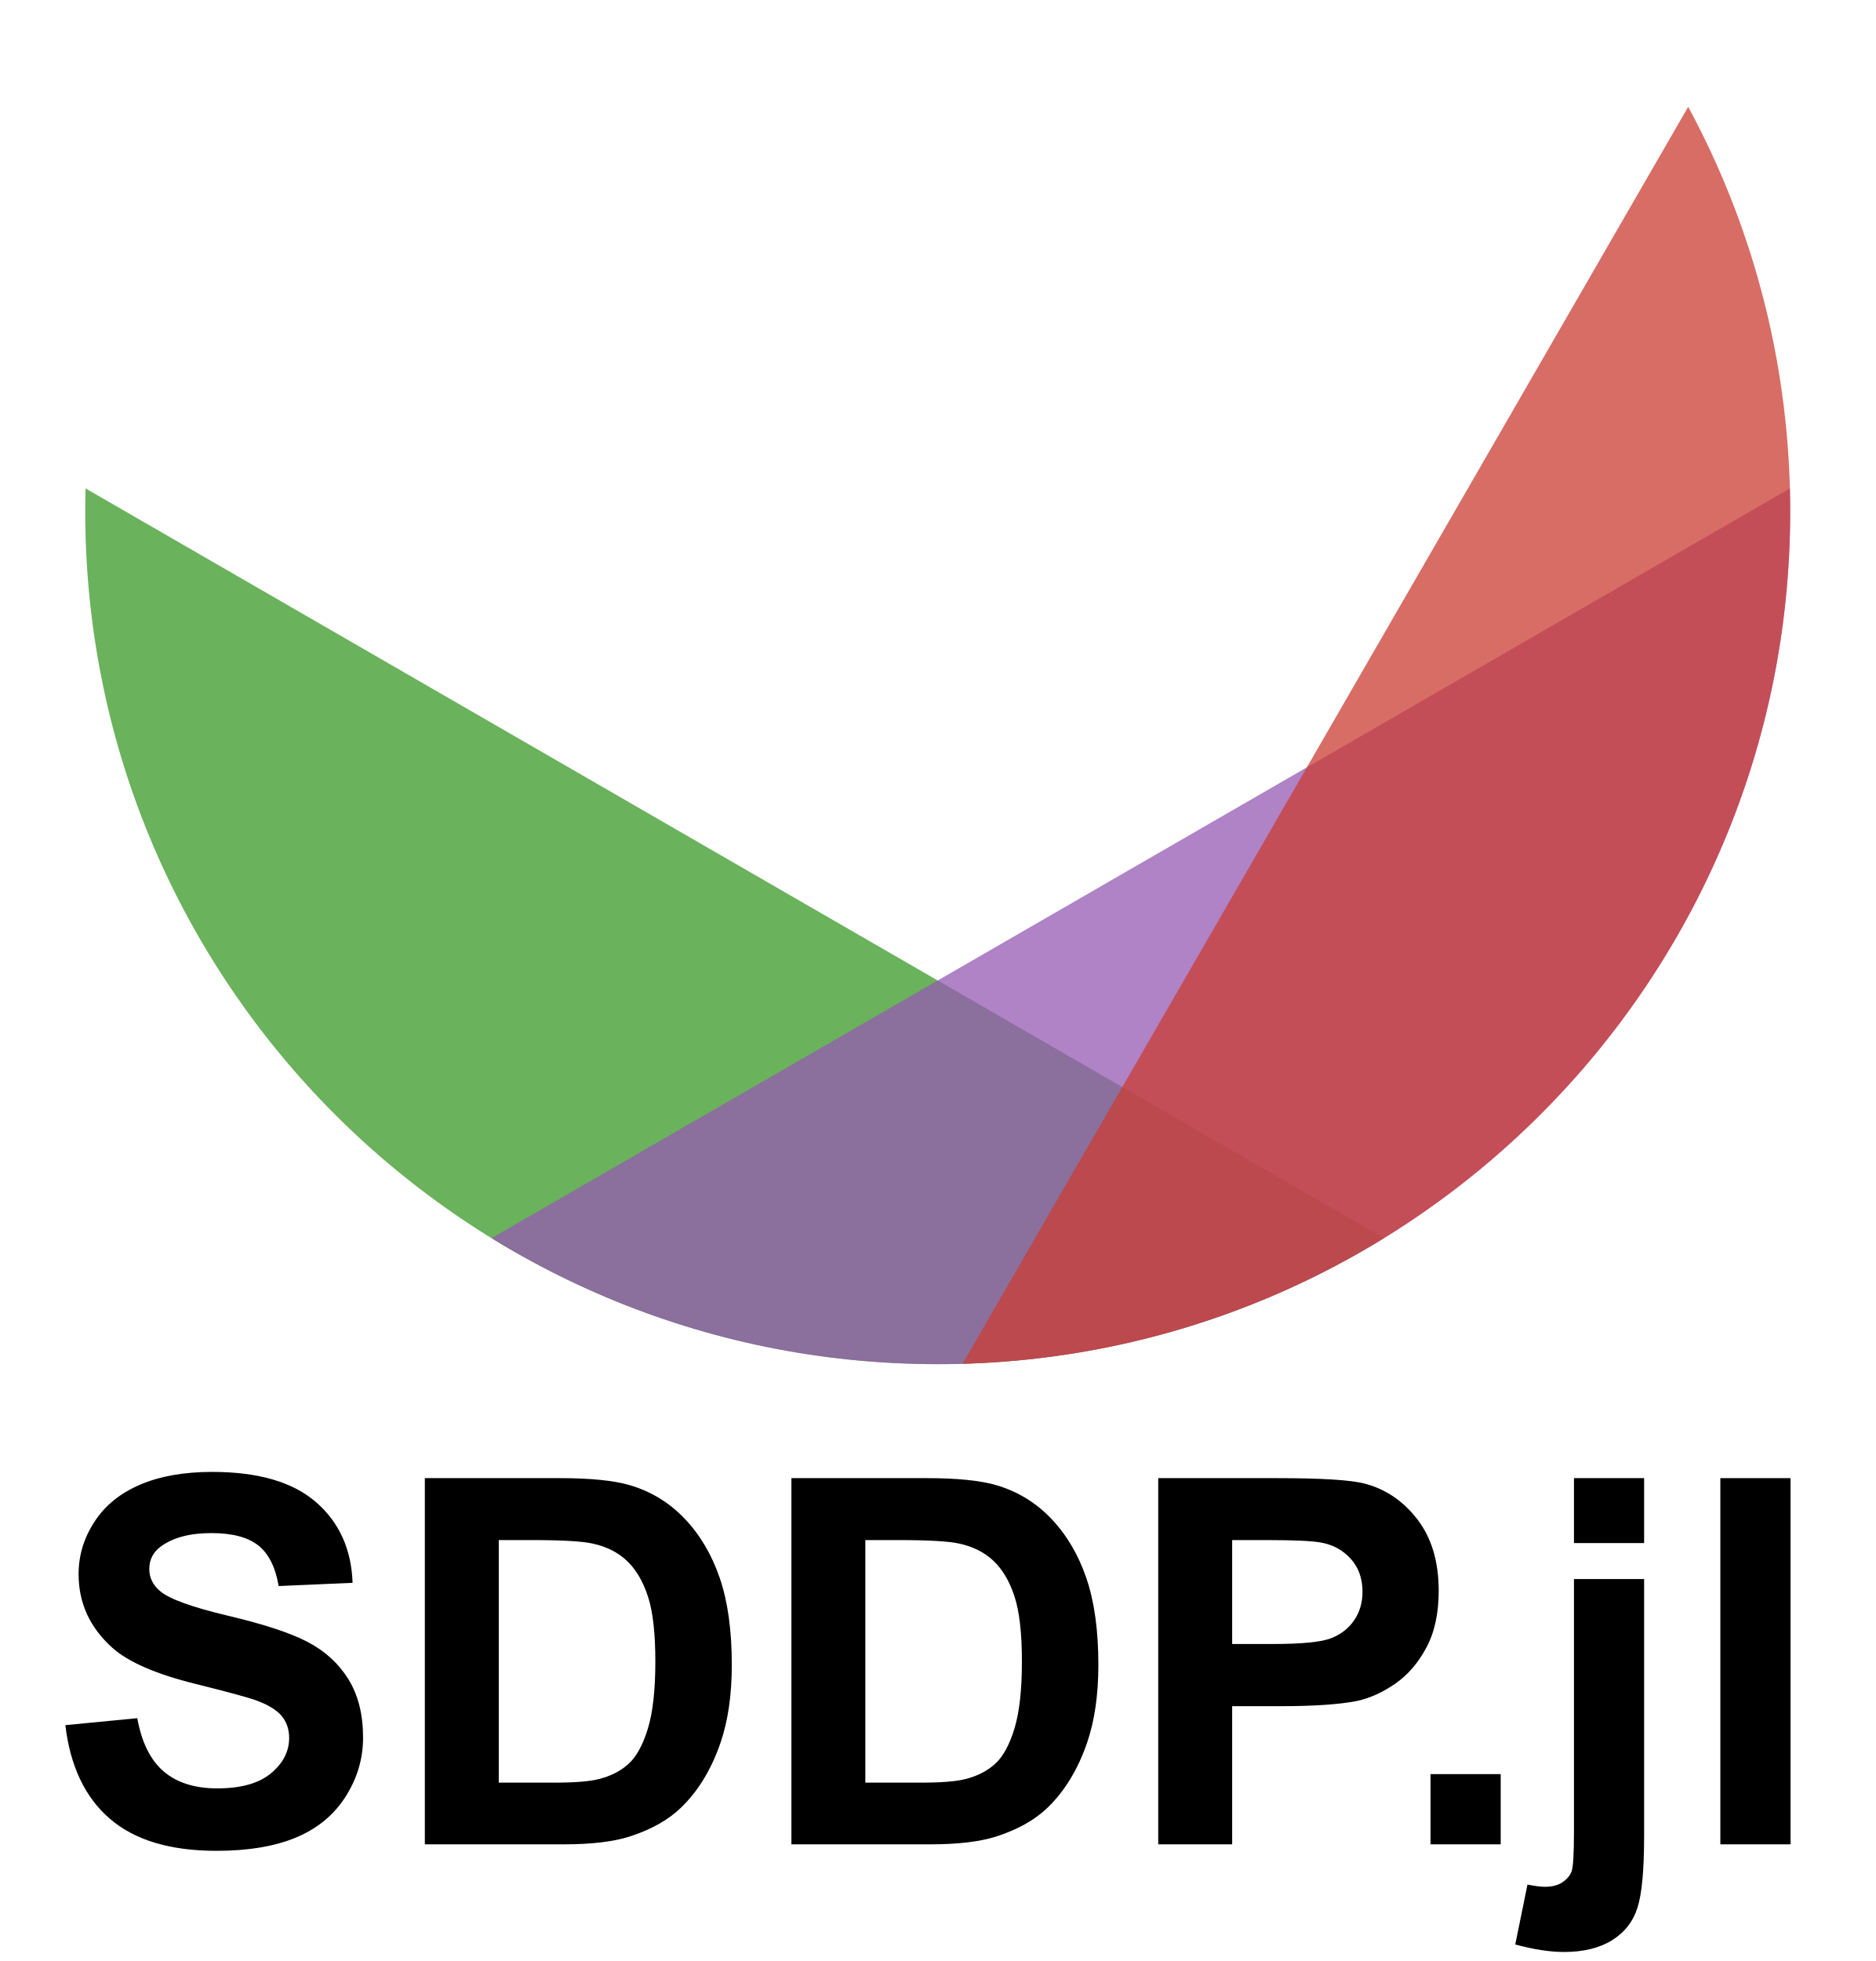
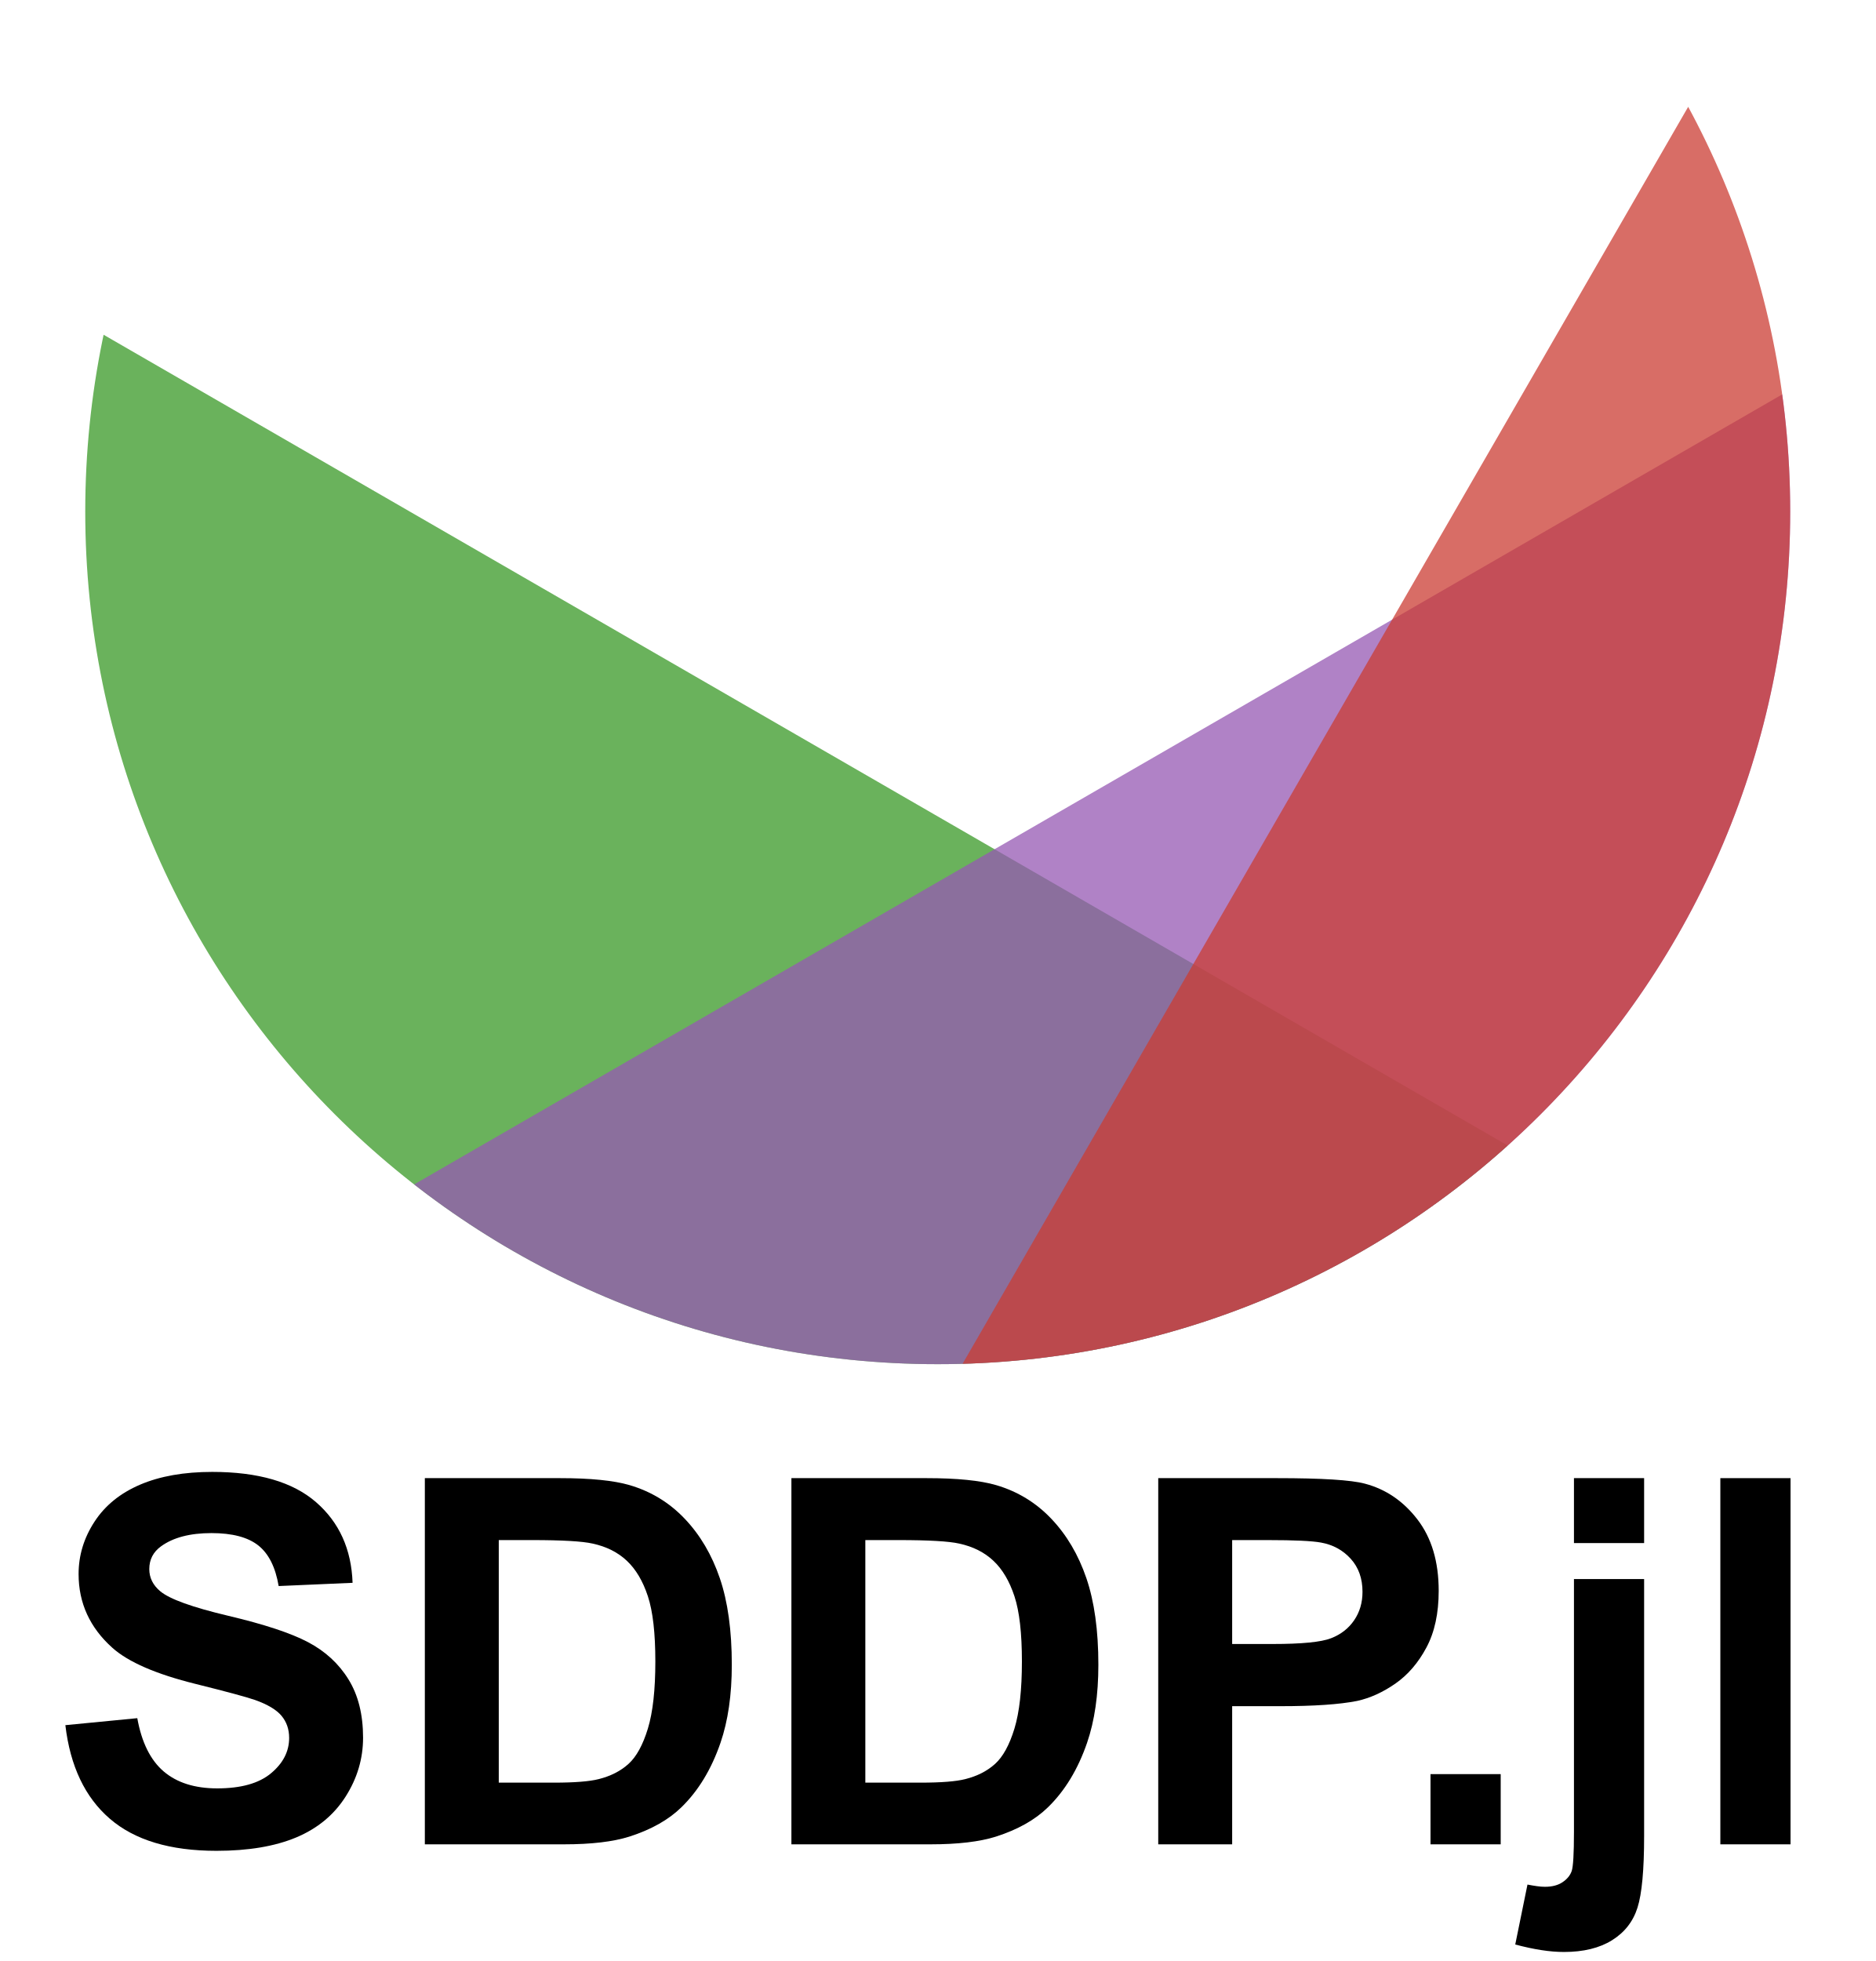
<svg xmlns="http://www.w3.org/2000/svg" xmlns:xlink="http://www.w3.org/1999/xlink" width="220pt" height="230pt" viewBox="0 0 220 230" version="1.1">
  <defs>
    <g>
      <symbol overflow="visible" id="glyph0-0">
        <path style="stroke:none;" d="M 7.5 0 L 7.5 -37.5 L 37.5 -37.5 L 37.5 0 Z M 8.438 -0.938 L 36.562 -0.938 L 36.562 -36.562 L 8.438 -36.562 Z M 8.438 -0.938 " />
      </symbol>
      <symbol overflow="visible" id="glyph0-1">
        <path style="stroke:none;" d="M 2.168 -13.977 L 10.605 -14.797 C 11.113 -11.965 12.145 -9.883 13.695 -8.555 C 15.25 -7.227 17.344 -6.562 19.98 -6.562 C 22.773 -6.562 24.879 -7.152 26.293 -8.336 C 27.711 -9.516 28.418 -10.898 28.418 -12.48 C 28.418 -13.496 28.121 -14.359 27.523 -15.074 C 26.93 -15.785 25.891 -16.406 24.406 -16.934 C 23.391 -17.285 21.074 -17.91 17.461 -18.809 C 12.812 -19.961 9.551 -21.375 7.676 -23.055 C 5.039 -25.418 3.719 -28.301 3.719 -31.699 C 3.719 -33.887 4.34 -35.934 5.582 -37.836 C 6.82 -39.742 8.609 -41.191 10.941 -42.188 C 13.277 -43.184 16.094 -43.68 19.395 -43.68 C 24.785 -43.68 28.844 -42.5 31.566 -40.137 C 34.293 -37.773 35.723 -34.617 35.859 -30.672 L 27.188 -30.293 C 26.816 -32.5 26.02 -34.086 24.801 -35.055 C 23.578 -36.02 21.75 -36.504 19.305 -36.504 C 16.785 -36.504 14.812 -35.984 13.391 -34.953 C 12.473 -34.289 12.012 -33.398 12.012 -32.285 C 12.012 -31.27 12.441 -30.398 13.301 -29.68 C 14.395 -28.762 17.051 -27.805 21.27 -26.805 C 25.488 -25.809 28.609 -24.781 30.629 -23.715 C 32.652 -22.652 34.234 -21.195 35.375 -19.352 C 36.52 -17.504 37.09 -15.227 37.09 -12.508 C 37.09 -10.047 36.406 -7.742 35.039 -5.594 C 33.672 -3.445 31.738 -1.852 29.238 -0.805 C 26.738 0.238 23.625 0.762 19.891 0.762 C 14.461 0.762 10.293 -0.492 7.383 -3.004 C 4.473 -5.512 2.734 -9.172 2.168 -13.977 Z M 2.168 -13.977 " />
      </symbol>
      <symbol overflow="visible" id="glyph0-2">
        <path style="stroke:none;" d="M 4.336 -42.949 L 20.188 -42.949 C 23.762 -42.949 26.484 -42.676 28.359 -42.129 C 30.879 -41.387 33.039 -40.07 34.836 -38.172 C 36.633 -36.277 38 -33.961 38.938 -31.215 C 39.875 -28.473 40.344 -25.086 40.344 -21.062 C 40.344 -17.527 39.902 -14.484 39.023 -11.922 C 37.949 -8.797 36.414 -6.27 34.422 -4.336 C 32.918 -2.871 30.891 -1.727 28.328 -0.906 C 26.414 -0.301 23.859 0 20.656 0 L 4.336 0 Z M 13.008 -35.684 L 13.008 -7.234 L 19.484 -7.234 C 21.906 -7.234 23.652 -7.375 24.727 -7.648 C 26.133 -8 27.301 -8.594 28.227 -9.434 C 29.156 -10.273 29.914 -11.656 30.5 -13.578 C 31.086 -15.504 31.375 -18.125 31.375 -21.445 C 31.375 -24.766 31.086 -27.312 30.5 -29.094 C 29.914 -30.871 29.094 -32.258 28.039 -33.25 C 26.984 -34.246 25.645 -34.922 24.023 -35.273 C 22.812 -35.547 20.438 -35.684 16.906 -35.684 Z M 13.008 -35.684 " />
      </symbol>
      <symbol overflow="visible" id="glyph0-3">
        <path style="stroke:none;" d="M 4.367 0 L 4.367 -42.949 L 18.281 -42.949 C 23.555 -42.949 26.992 -42.734 28.594 -42.305 C 31.055 -41.66 33.117 -40.258 34.773 -38.102 C 36.434 -35.941 37.266 -33.156 37.266 -29.734 C 37.266 -27.098 36.789 -24.883 35.828 -23.086 C 34.871 -21.289 33.656 -19.879 32.184 -18.852 C 30.707 -17.828 29.211 -17.148 27.688 -16.816 C 25.617 -16.406 22.617 -16.203 18.691 -16.203 L 13.039 -16.203 L 13.039 0 Z M 13.039 -35.684 L 13.039 -23.496 L 17.781 -23.496 C 21.199 -23.496 23.484 -23.719 24.641 -24.172 C 25.793 -24.621 26.695 -25.32 27.348 -26.281 C 28.004 -27.238 28.328 -28.352 28.328 -29.617 C 28.328 -31.18 27.871 -32.469 26.953 -33.484 C 26.035 -34.5 24.875 -35.137 23.469 -35.391 C 22.434 -35.586 20.352 -35.684 17.227 -35.684 Z M 13.039 -35.684 " />
      </symbol>
      <symbol overflow="visible" id="glyph0-4">
        <path style="stroke:none;" d="M 4.305 0 L 4.305 -8.234 L 12.539 -8.234 L 12.539 0 Z M 4.305 0 " />
      </symbol>
      <symbol overflow="visible" id="glyph0-5">
        <path style="stroke:none;" d="M 4.133 -35.332 L 4.133 -42.949 L 12.363 -42.949 L 12.363 -35.332 Z M 12.363 -31.113 L 12.363 -0.969 C 12.363 2.996 12.105 5.797 11.586 7.426 C 11.07 9.059 10.074 10.332 8.598 11.25 C 7.125 12.168 5.242 12.625 2.961 12.625 C 2.141 12.625 1.254 12.555 0.309 12.406 C -0.641 12.262 -1.66 12.039 -2.754 11.75 L -1.32 4.719 C -0.93 4.797 -0.562 4.859 -0.219 4.906 C 0.121 4.957 0.438 4.98 0.734 4.98 C 1.574 4.98 2.262 4.801 2.797 4.438 C 3.336 4.078 3.691 3.641 3.867 3.133 C 4.043 2.625 4.133 1.102 4.133 -1.438 L 4.133 -31.113 Z M 12.363 -31.113 " />
      </symbol>
      <symbol overflow="visible" id="glyph0-6">
        <path style="stroke:none;" d="M 4.305 0 L 4.305 -42.949 L 12.539 -42.949 L 12.539 0 Z M 4.305 0 " />
      </symbol>
    </g>
    <clipPath id="clip1">
-       <path d="M 10 40 L 210 40 L 210 160 L 10 160 Z M 10 40 " />
+       <path d="M 10 25 L 210 25 L 210 160 L 10 160 Z M 10 25 " />
    </clipPath>
    <clipPath id="clip2">
      <path d="M 210 60 C 210 115.227 165.227 160 110 160 C 54.773 160 10 115.227 10 60 C 10 4.773 54.773 -40 110 -40 C 165.227 -40 210 4.773 210 60 Z M 210 60 " />
    </clipPath>
    <clipPath id="clip3">
-       <path d="M 56 0 L 210 0 L 210 160 L 56 160 Z M 56 0 " />
+       <path d="M 10 31 L 210 31 L 210 160 L 10 160 Z M 10 31 " />
    </clipPath>
    <clipPath id="clip4">
      <path d="M 210 60 C 210 115.227 165.227 160 110 160 C 54.773 160 10 115.227 10 60 C 10 4.773 54.773 -40 110 -40 C 165.227 -40 210 4.773 210 60 Z M 210 60 " />
    </clipPath>
+     <clipPath id="clip5">
+       <path d="M 56 0 L 210 0 L 210 160 L 56 160 Z M 56 0 " />
+     </clipPath>
+     <clipPath id="clip6">
+       <path d="M 210 60 C 210 115.227 165.227 160 110 160 C 54.773 160 10 115.227 10 60 C 10 4.773 54.773 -40 110 -40 C 165.227 -40 210 4.773 210 60 Z M 210 60 " />
+     </clipPath>
  </defs>
-   <g id="surface977">
+   <g id="surface987">
    <g clip-path="url(#clip1)" clip-rule="nonzero">
      <g clip-path="url(#clip2)" clip-rule="nonzero">
-         <path style=" stroke:none;fill-rule:nonzero;fill:rgb(22%,59.6%,14.9%);fill-opacity:0.75;" d="M -19.902 40 L 239.902 190 L 189.902 276.602 L -69.902 126.602 Z M -19.902 40 " />
-         <path style=" stroke:none;fill-rule:nonzero;fill:rgb(58.4%,34.5%,69.8%);fill-opacity:0.75;" d="M -19.902 190 L 239.902 40 L 289.902 126.602 L 30.098 276.602 Z M -19.902 190 " />
+         <path style=" stroke:none;fill-rule:nonzero;fill:rgb(22%,59.6%,14.9%);fill-opacity:0.75;" d="M -11.57 25.566 L 248.238 175.566 L 198.238 262.168 L -61.57 112.168 Z M -11.57 25.566 " />
      </g>
    </g>
    <g clip-path="url(#clip3)" clip-rule="nonzero">
      <g clip-path="url(#clip4)" clip-rule="nonzero">
+         <path style=" stroke:none;fill-rule:nonzero;fill:rgb(58.4%,34.5%,69.8%);fill-opacity:0.75;" d="M -24.902 181.34 L 234.902 31.34 L 284.902 117.941 L 25.098 267.941 Z M -24.902 181.34 " />
+       </g>
+     </g>
+     <g clip-path="url(#clip5)" clip-rule="nonzero">
+       <g clip-path="url(#clip6)" clip-rule="nonzero">
        <path style=" stroke:none;fill-rule:nonzero;fill:rgb(79.6%,23.5%,20%);fill-opacity:0.75;" d="M 56.652 257.402 L 206.652 -2.402 L 293.254 47.598 L 143.254 307.402 Z M 56.652 257.402 " />
      </g>
    </g>
    <g style="fill:rgb(0%,0%,0%);fill-opacity:1;">
      <use xlink:href="#glyph0-1" x="5.5" y="216.316" />
      <use xlink:href="#glyph0-2" x="45.5" y="216.316" />
      <use xlink:href="#glyph0-2" x="88.5" y="216.316" />
      <use xlink:href="#glyph0-3" x="131.5" y="216.316" />
      <use xlink:href="#glyph0-4" x="163.5" y="216.316" />
      <use xlink:href="#glyph0-5" x="180.5" y="216.316" />
      <use xlink:href="#glyph0-6" x="197.5" y="216.316" />
    </g>
  </g>
</svg>
